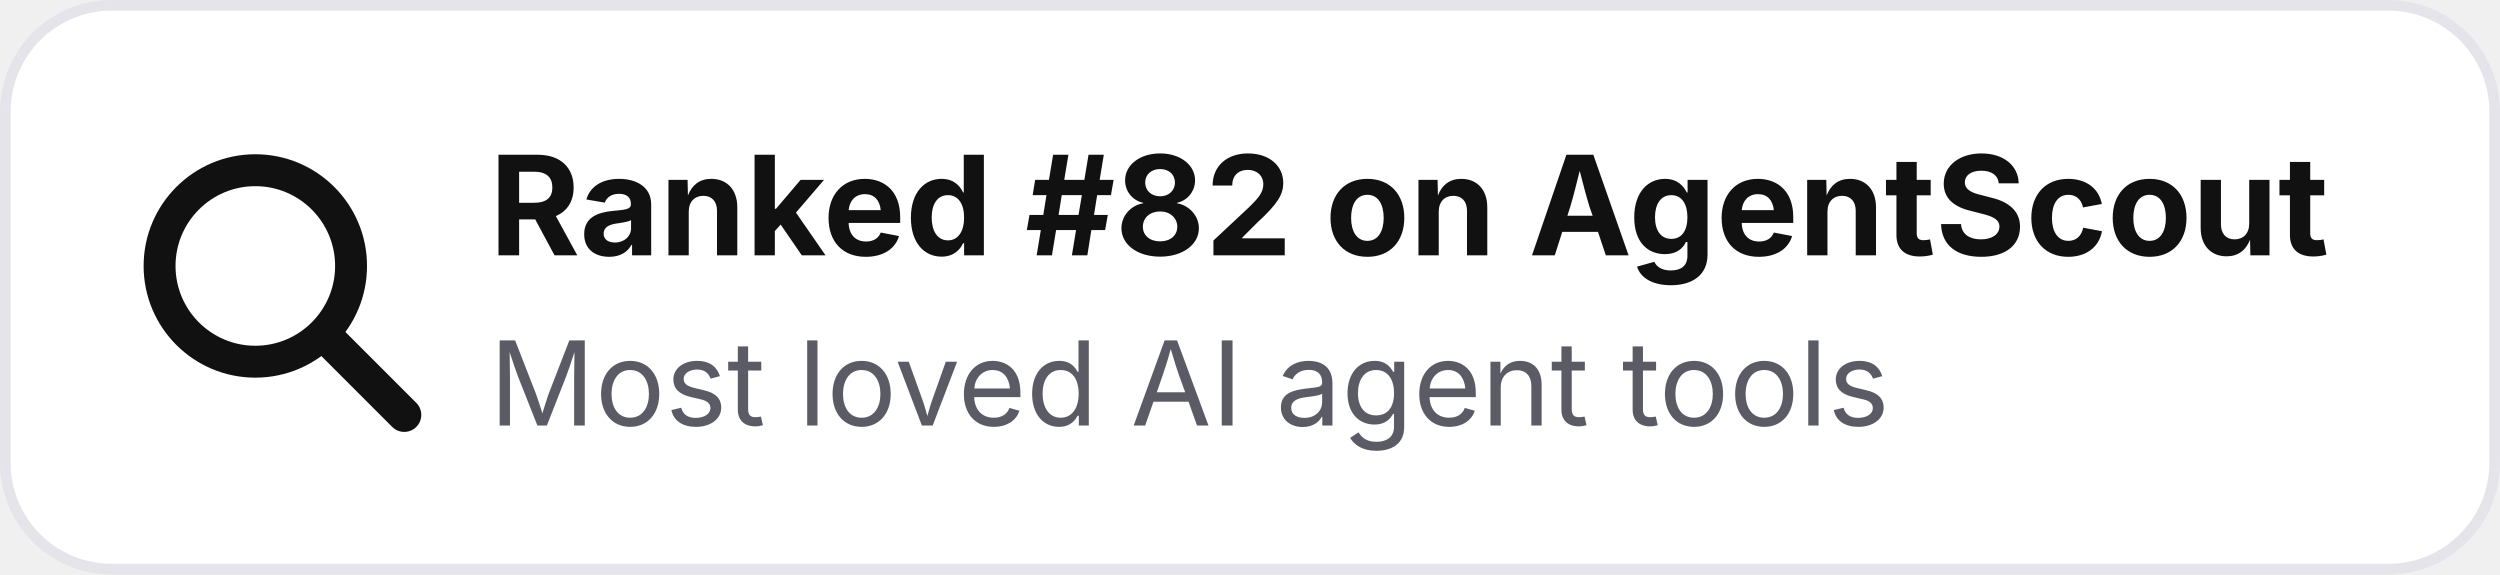
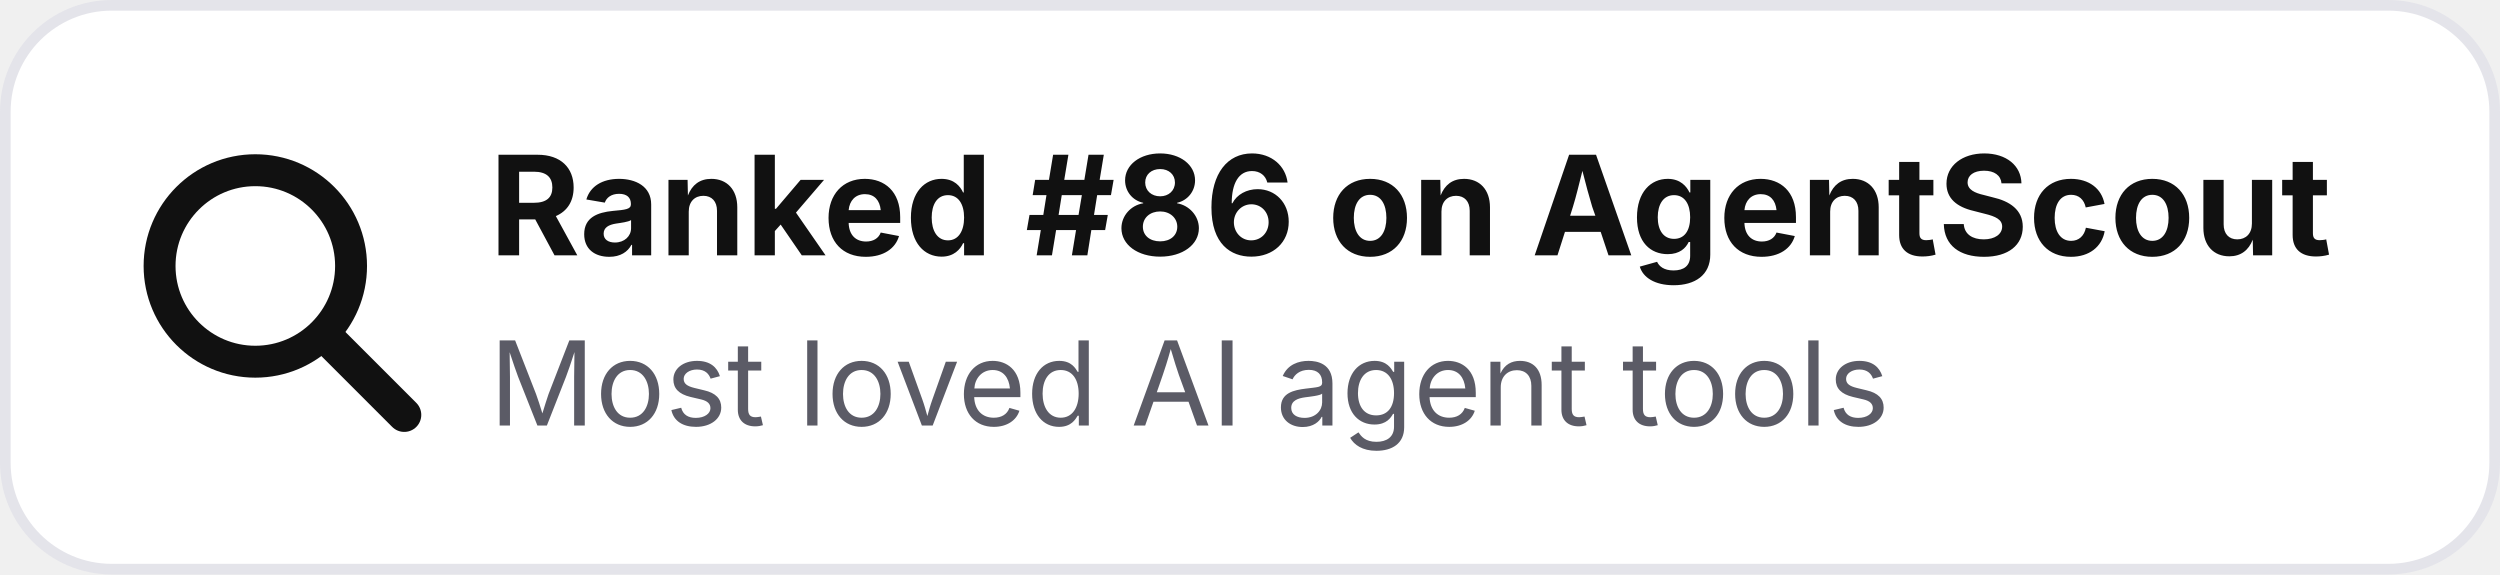
- <svg xmlns="http://www.w3.org/2000/svg" width="235" height="54" viewBox="0 0 235 54" role="img" aria-label="Ranked #82 on AgentScout">
+ <svg xmlns="http://www.w3.org/2000/svg" width="235" height="54" viewBox="0 0 235 54" role="img" aria-label="Ranked #86 on AgentScout">
  <rect x=".5" y=".5" width="234" height="53" rx="10" fill="#ffffff" stroke="#e4e4ea" />
  <circle cx="24" cy="25" r="9" fill="none" stroke="#111111" stroke-width="3" />
  <path d="M31 32l7 7" stroke="#111111" stroke-width="3.2" stroke-linecap="round" />
-   <text x="46" y="24" font-family="Inter,Segoe UI,Arial,sans-serif" font-size="13" font-weight="700" fill="#111111">Ranked #82 on AgentScout</text>
+   <text x="46" y="24" font-family="Inter,Segoe UI,Arial,sans-serif" font-size="13" font-weight="700" fill="#111111">Ranked #86 on AgentScout</text>
  <text x="46" y="40" font-family="Inter,Segoe UI,Arial,sans-serif" font-size="11" fill="#5b5b66">Most loved AI agent tools</text>
</svg>
